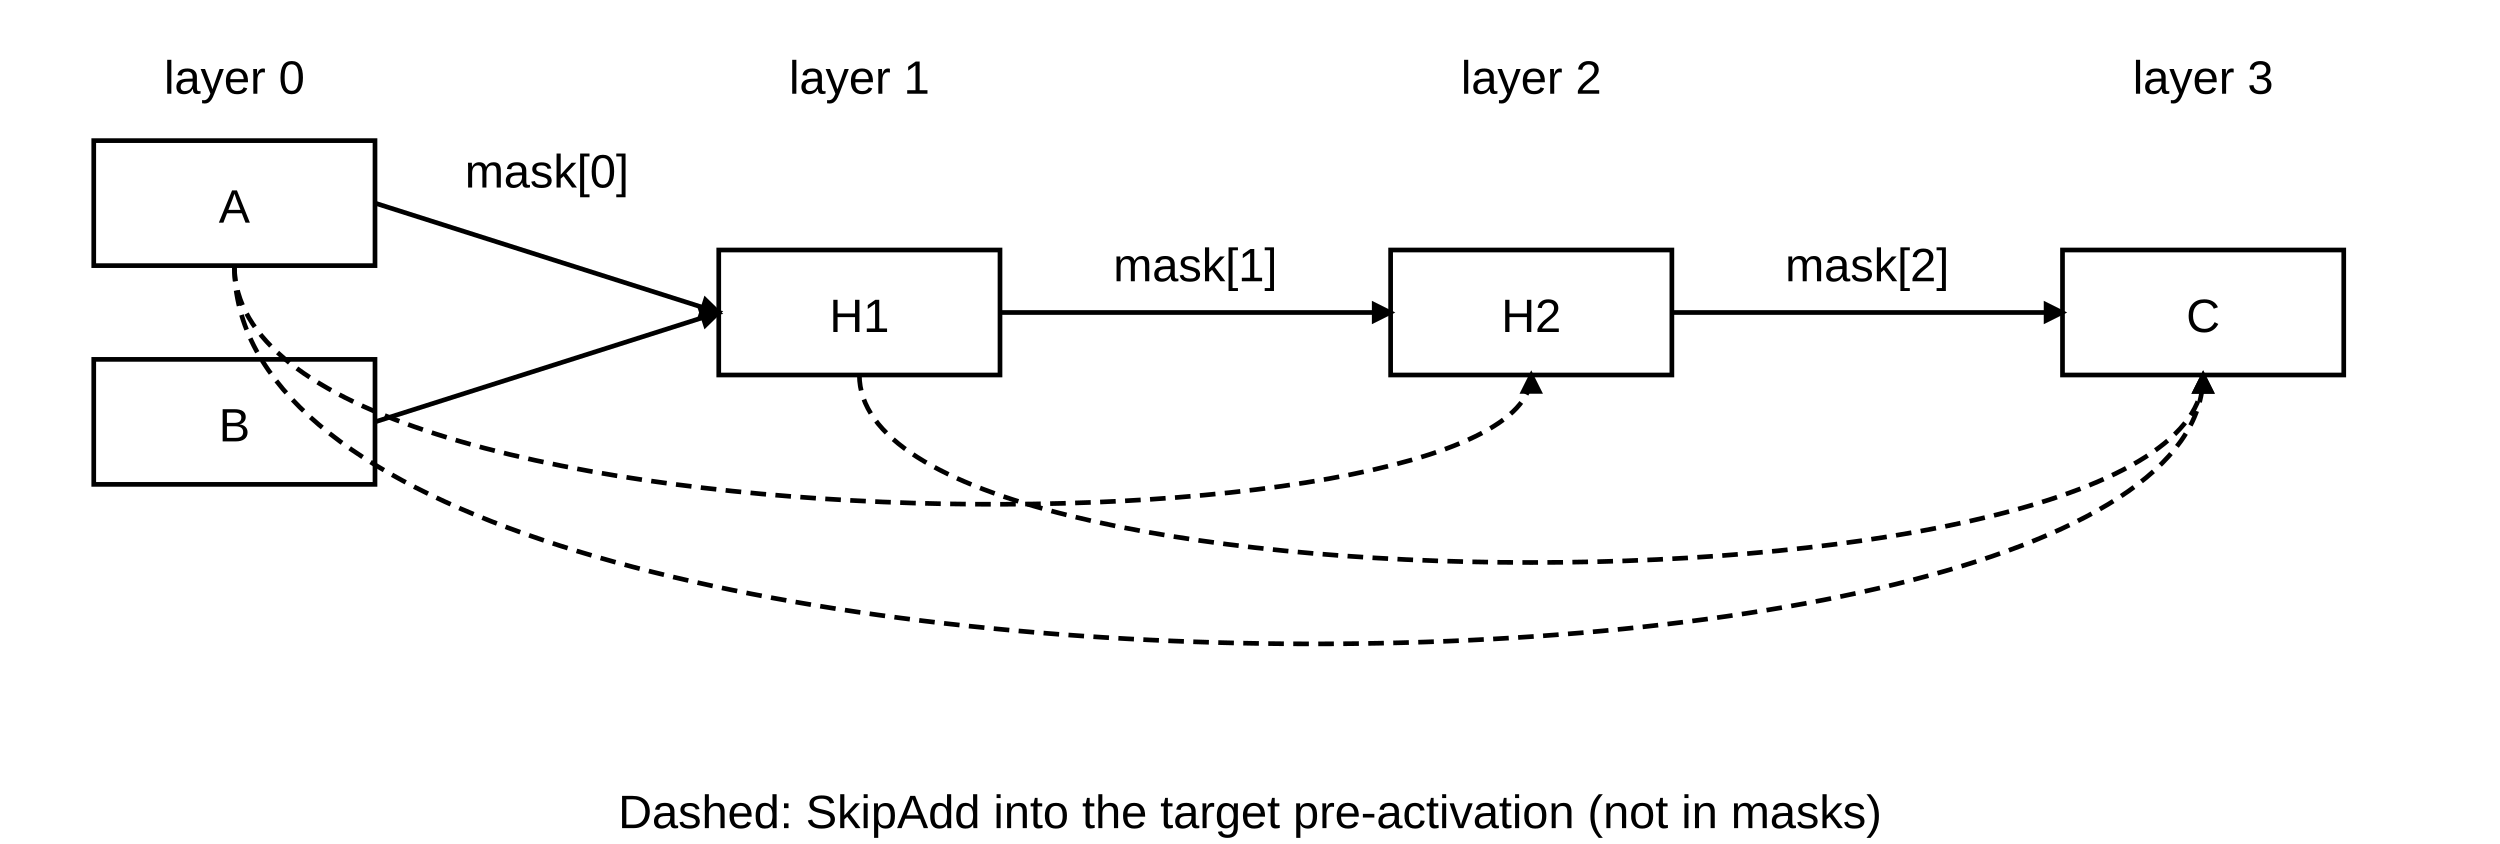
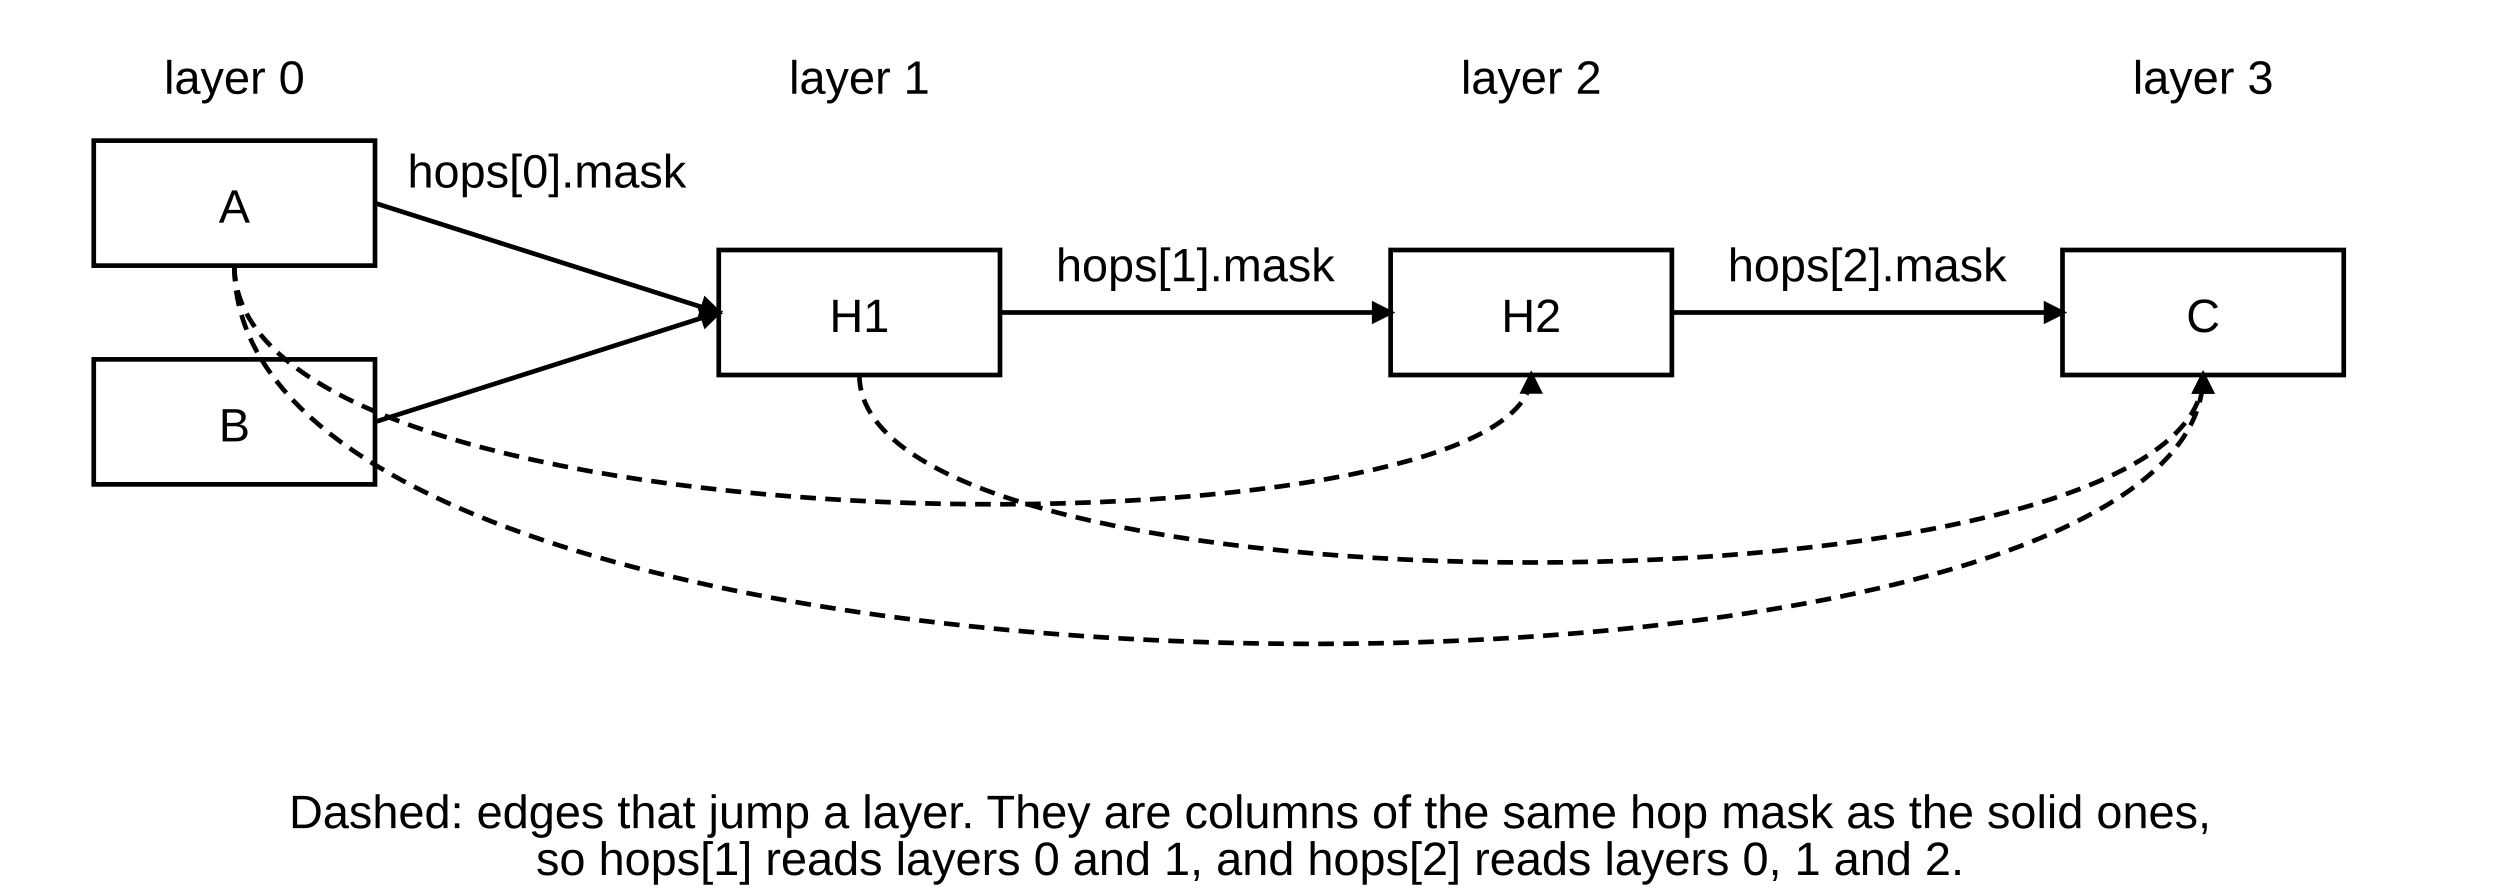
- <svg xmlns="http://www.w3.org/2000/svg" viewBox="0 0 320 108" font-family="Liberation Sans, sans-serif" font-size="6" fill="none">
+ <svg xmlns="http://www.w3.org/2000/svg" viewBox="0 0 320 114" font-family="Liberation Sans, sans-serif" font-size="6" fill="none">
  <defs>
    <marker id="arrow" viewBox="0 0 10 10" refX="8" refY="5" markerWidth="5" markerHeight="5" orient="auto-start-reverse">
      <path d="M 0 0 L 10 5 L 0 10 z" fill="#000" />
    </marker>
  </defs>
  <text x="30" y="12" text-anchor="middle" fill="#000">layer 0</text>
  <text x="110" y="12" text-anchor="middle" fill="#000">layer 1</text>
  <text x="196" y="12" text-anchor="middle" fill="#000">layer 2</text>
  <text x="282" y="12" text-anchor="middle" fill="#000">layer 3</text>
  <rect x="12" y="18" width="36" height="16" stroke="#000" stroke-width="0.6" />
  <text x="30" y="28.5" text-anchor="middle" fill="#000">A</text>
  <rect x="12" y="46" width="36" height="16" stroke="#000" stroke-width="0.6" />
  <text x="30" y="56.5" text-anchor="middle" fill="#000">B</text>
  <rect x="92" y="32" width="36" height="16" stroke="#000" stroke-width="0.6" />
  <text x="110" y="42.5" text-anchor="middle" fill="#000">H1</text>
  <rect x="178" y="32" width="36" height="16" stroke="#000" stroke-width="0.6" />
  <text x="196" y="42.5" text-anchor="middle" fill="#000">H2</text>
  <rect x="264" y="32" width="36" height="16" stroke="#000" stroke-width="0.6" />
  <text x="282" y="42.5" text-anchor="middle" fill="#000">C</text>
  <line x1="48" y1="26" x2="92" y2="40" stroke="#000" stroke-width="0.6" marker-end="url(#arrow)" />
  <line x1="48" y1="54" x2="92" y2="40" stroke="#000" stroke-width="0.6" marker-end="url(#arrow)" />
-   <text x="70" y="24" text-anchor="middle" fill="#000">mask[0]</text>
+   <text x="70" y="24" text-anchor="middle" fill="#000">hops[0].mask</text>
  <line x1="128" y1="40" x2="178" y2="40" stroke="#000" stroke-width="0.6" marker-end="url(#arrow)" />
-   <text x="153" y="36" text-anchor="middle" fill="#000">mask[1]</text>
+   <text x="153" y="36" text-anchor="middle" fill="#000">hops[1].mask</text>
  <line x1="214" y1="40" x2="264" y2="40" stroke="#000" stroke-width="0.6" marker-end="url(#arrow)" />
-   <text x="239" y="36" text-anchor="middle" fill="#000">mask[2]</text>
+   <text x="239" y="36" text-anchor="middle" fill="#000">hops[2].mask</text>
  <path d="M30 34 C30 72, 196 72, 196 48" stroke="#000" stroke-width="0.6" stroke-dasharray="2 1.2" marker-end="url(#arrow)" />
  <path d="M110 48 C110 80, 282 80, 282 48" stroke="#000" stroke-width="0.6" stroke-dasharray="2 1.2" marker-end="url(#arrow)" />
  <path d="M30 34 C30 96, 282 96, 282 48" stroke="#000" stroke-width="0.6" stroke-dasharray="2 1.2" marker-end="url(#arrow)" />
-   <text x="160" y="106" text-anchor="middle" fill="#000">
-     Dashed: SkipAdd into the target pre-activation (not in masks)
-   </text>
+   <text x="160" y="106" text-anchor="middle" fill="#000">Dashed: edges that jump a layer. They are columns of the same hop mask as the solid ones,</text>
+   <text x="160" y="112" text-anchor="middle" fill="#000">so hops[1] reads layers 0 and 1, and hops[2] reads layers 0, 1 and 2.</text>
</svg>
